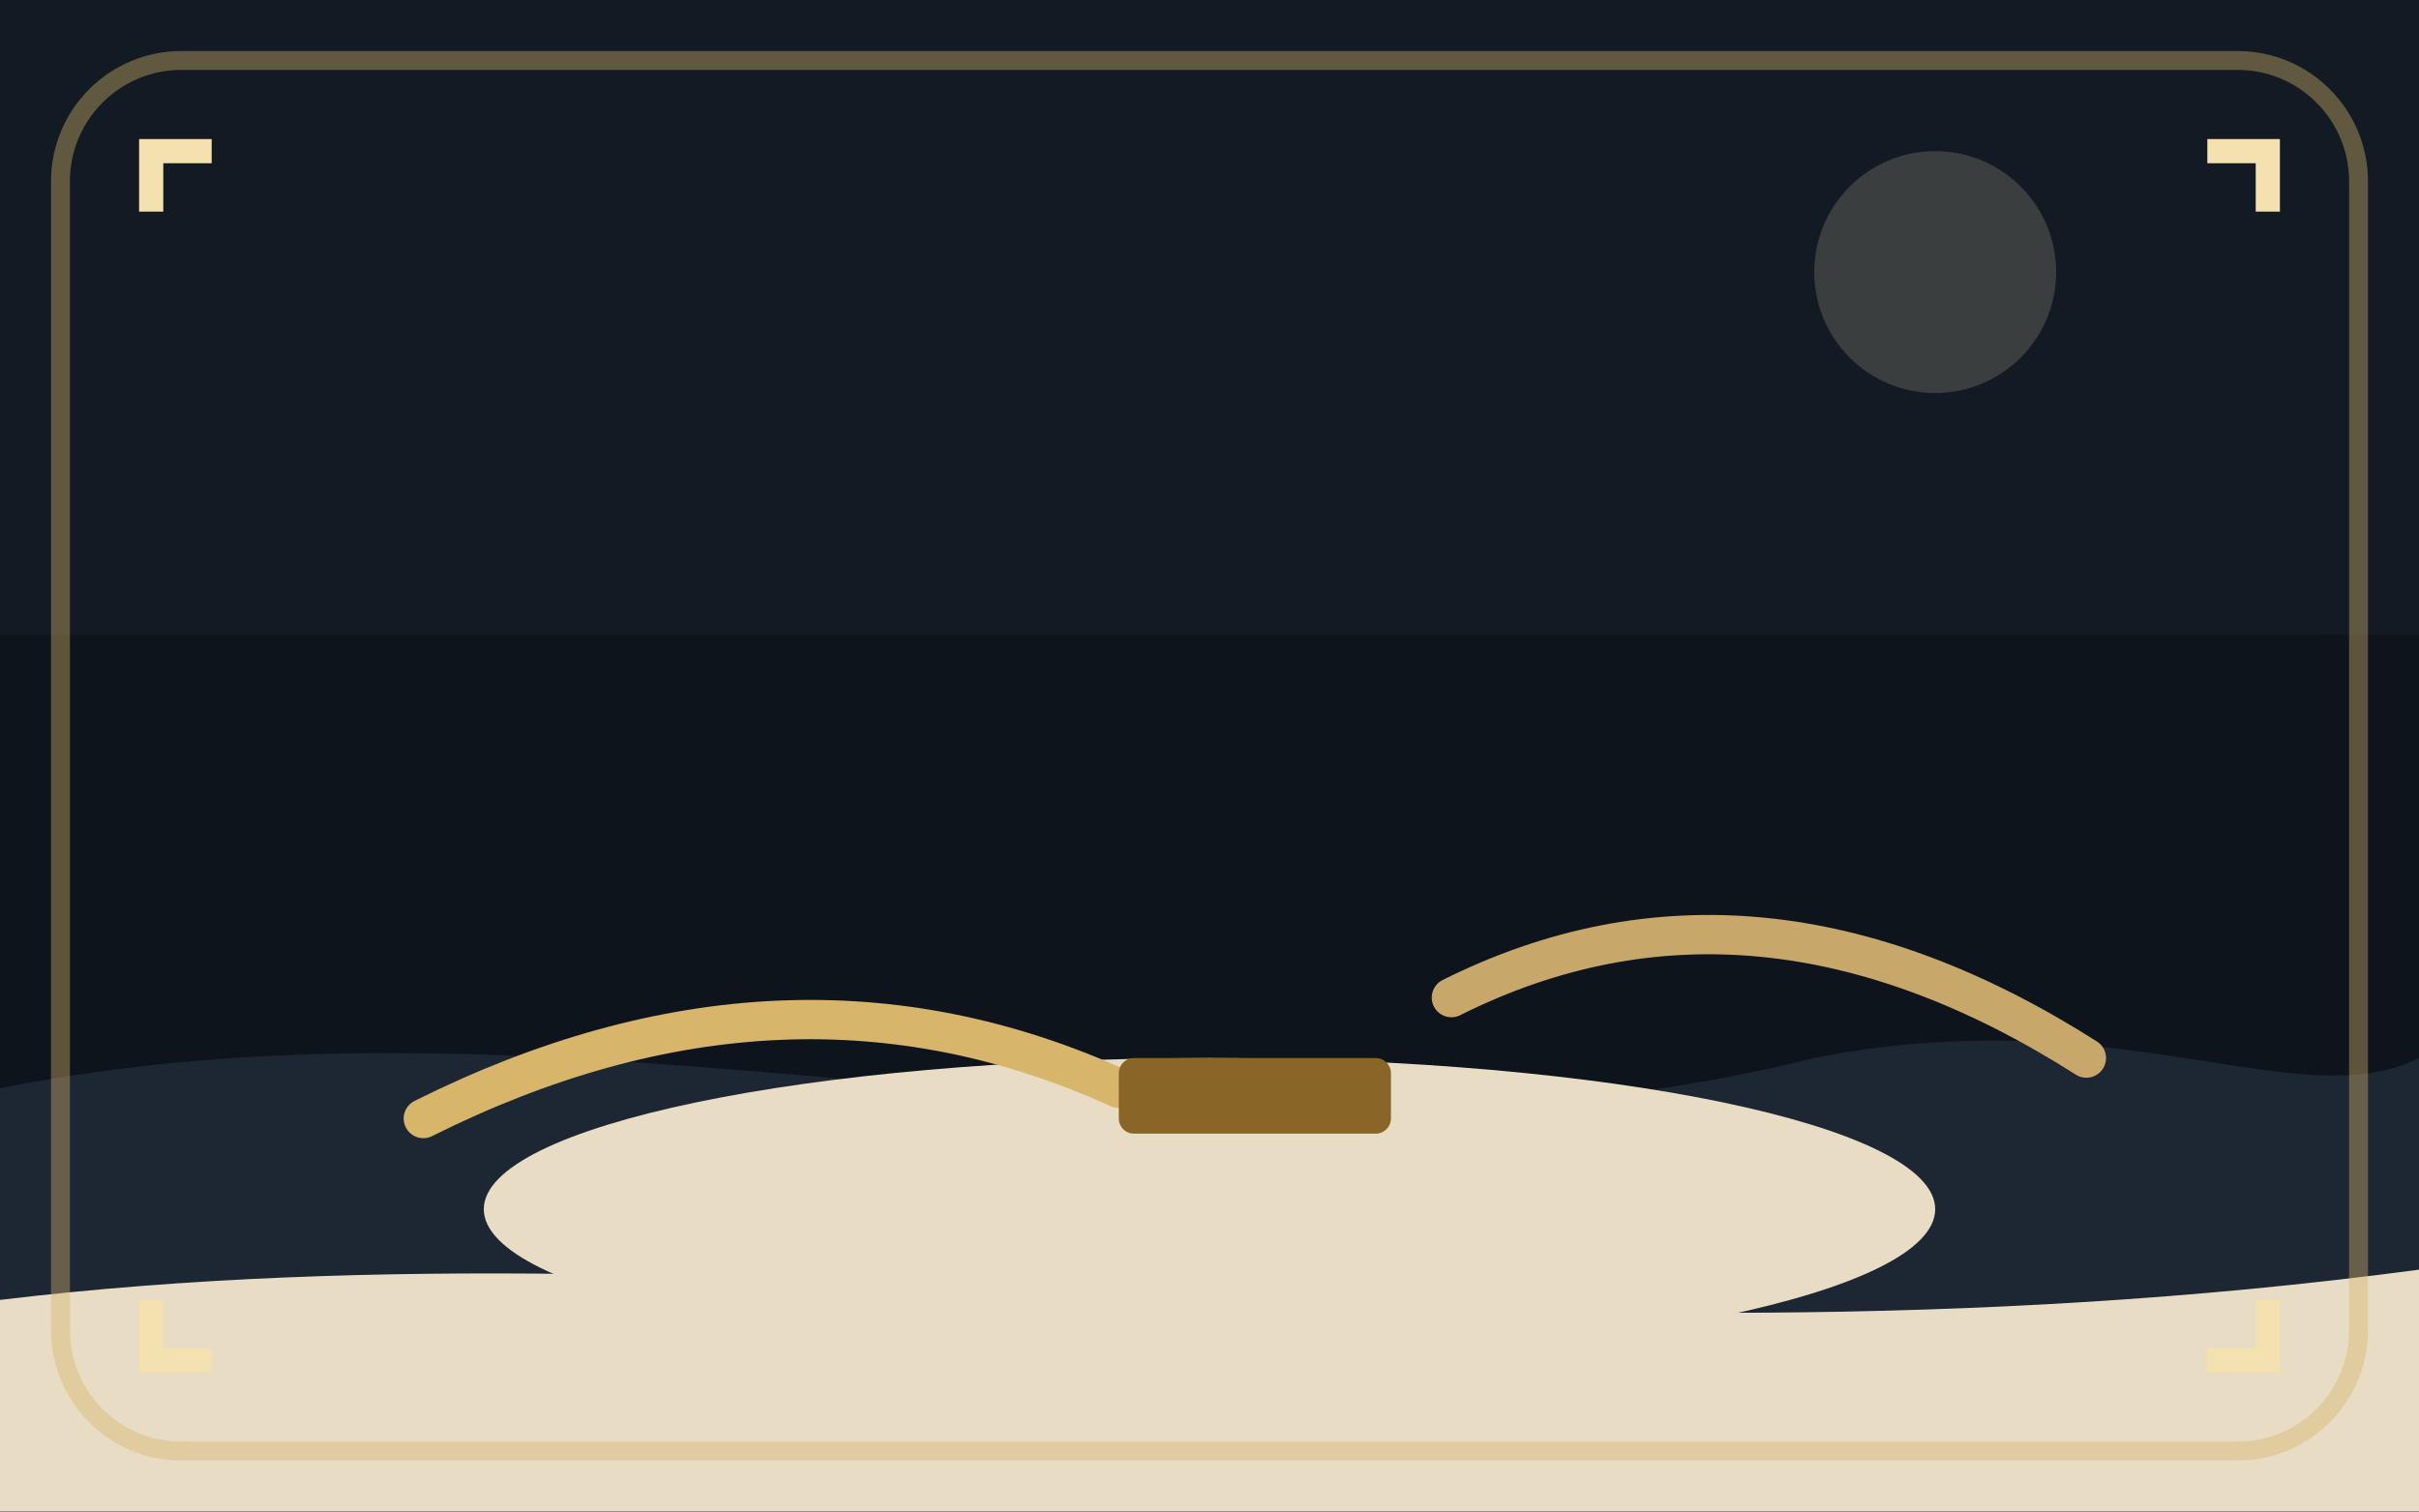
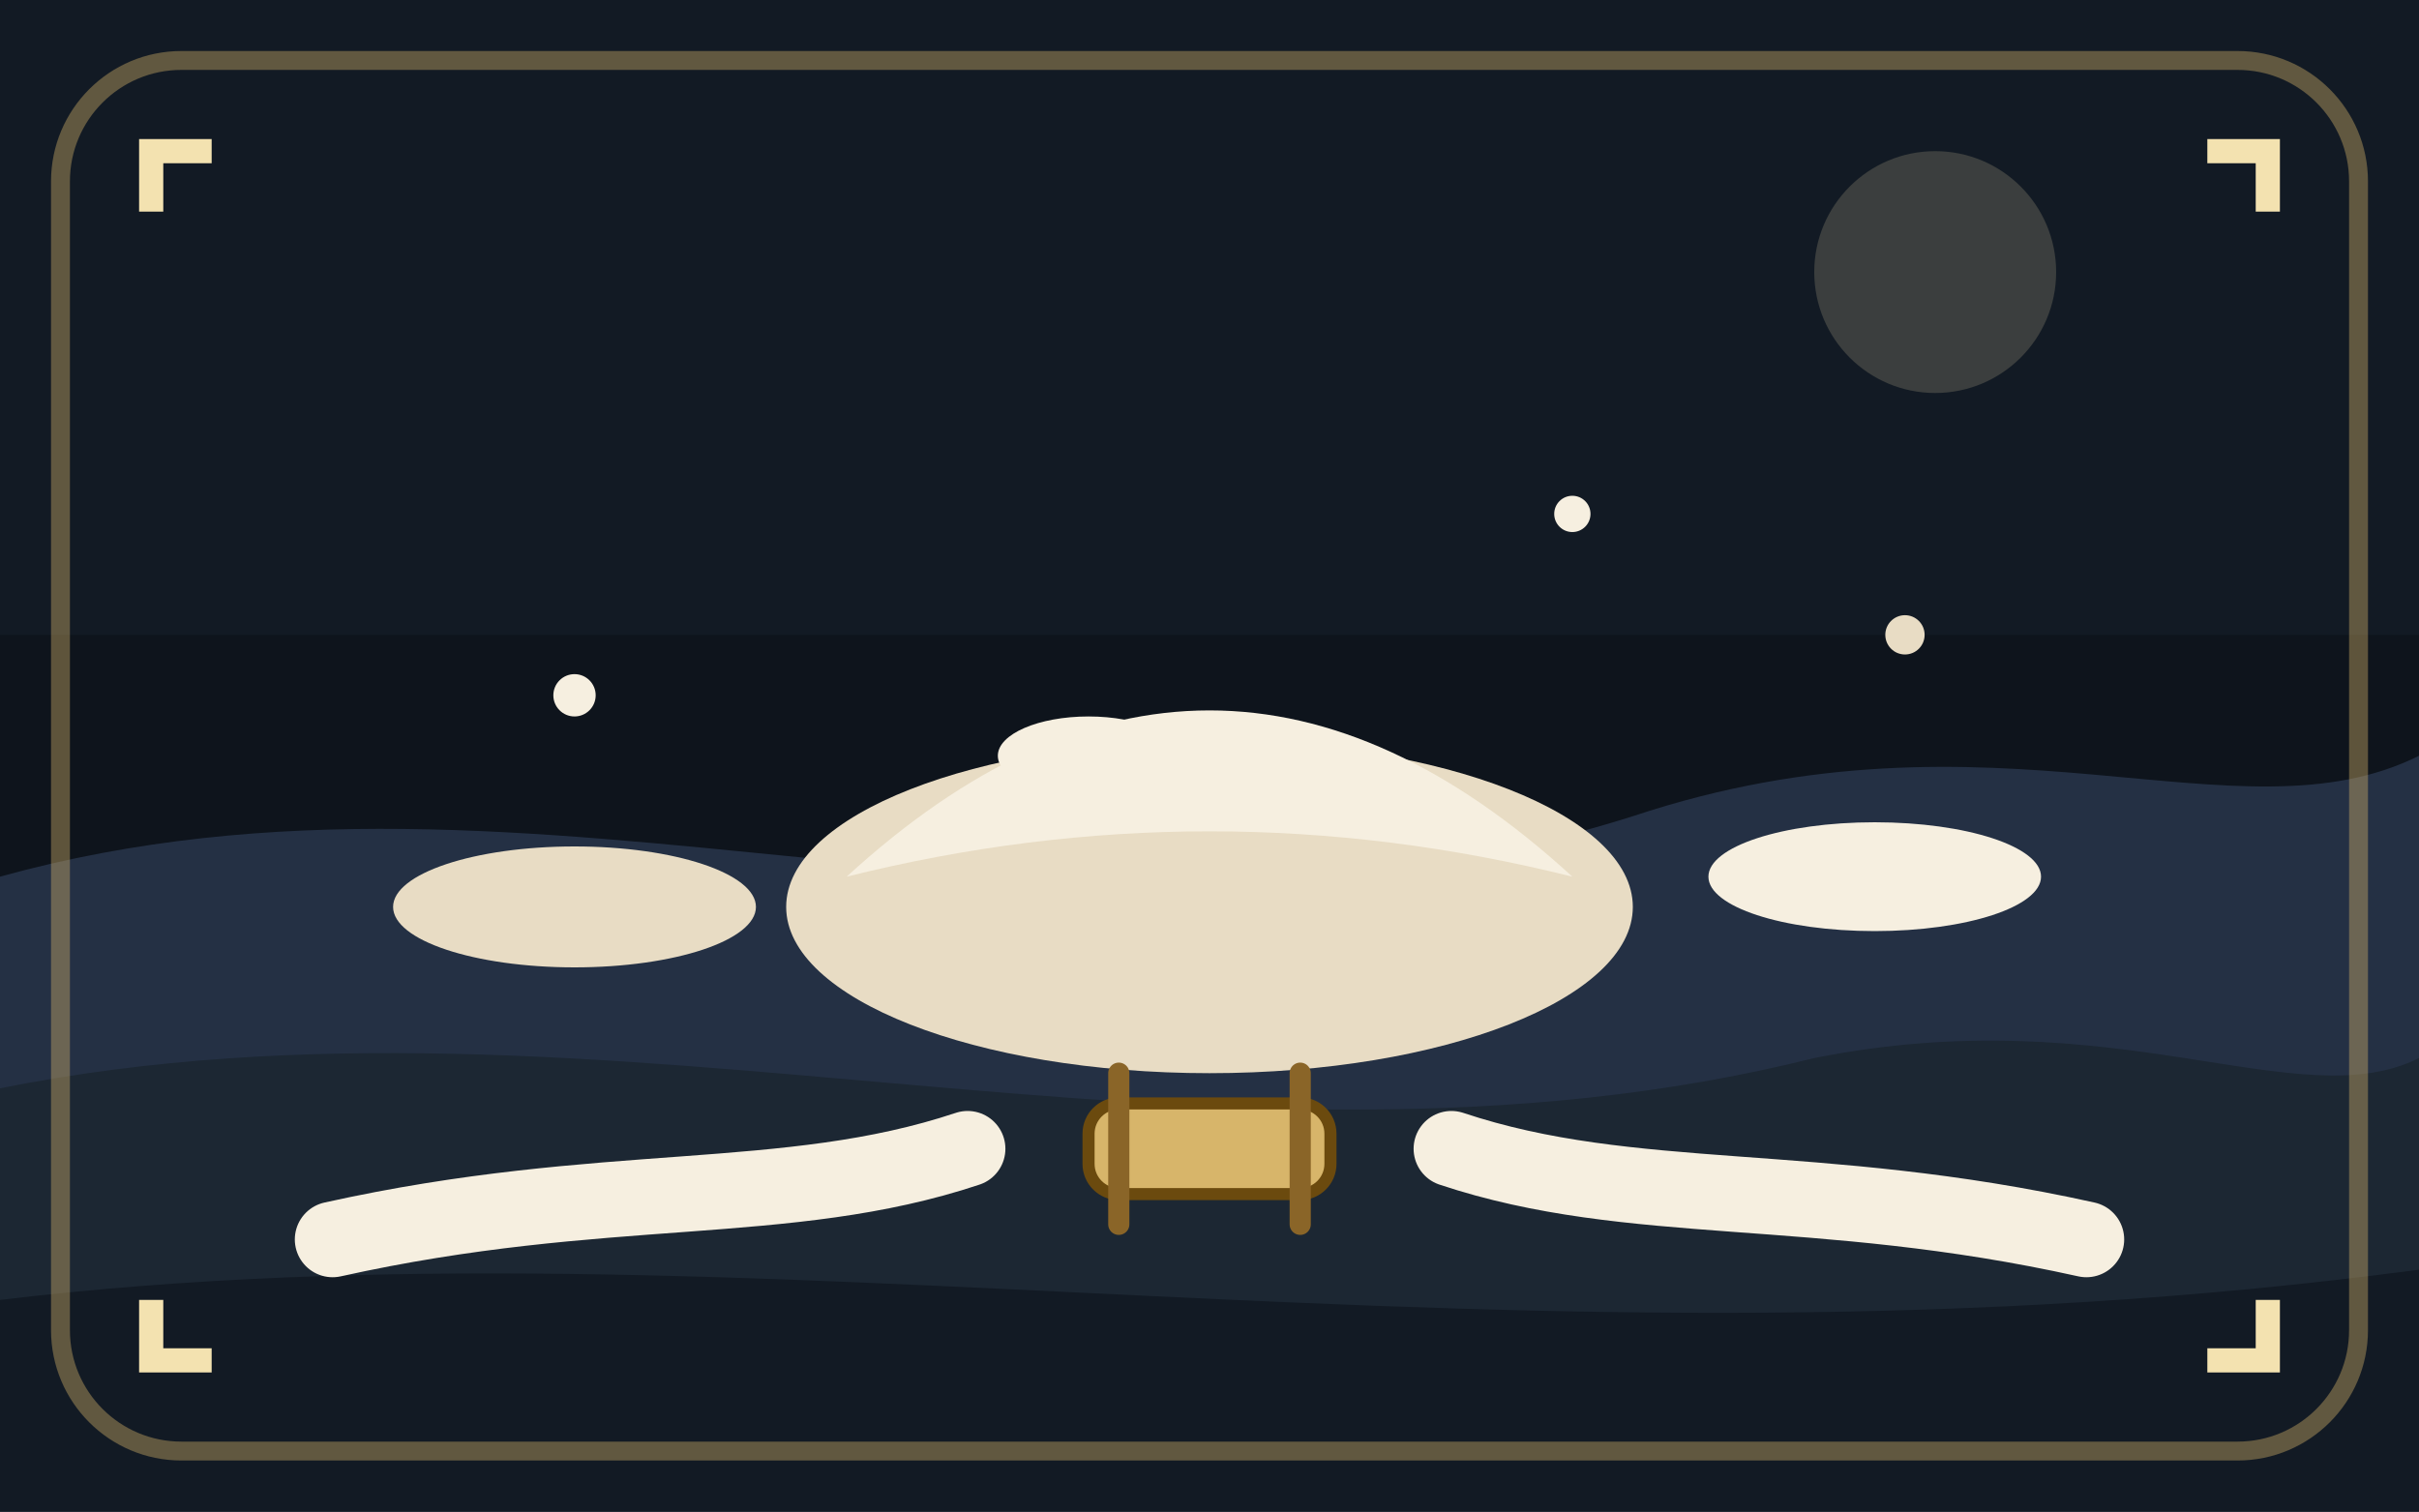
<svg xmlns="http://www.w3.org/2000/svg" viewBox="0 0 160 100">
  <rect width="160" height="100" fill="#0e141c" />
  <rect width="160" height="42" fill="#121a24" />
  <circle cx="128" cy="18" r="8" fill="#f3e2b0" opacity="0.18" />
-   <path d="M0 58 C36 48 70 66 108 54 C132 46 148 56 160 50 V100 H0 Z" fill="#0e141c" />
+   <path d="M0 58 C36 48 70 66 108 54 C132 46 148 56 160 50 V100 H0 Z" fill="#243044" />
  <path d="M0 72 C40 64 80 80 120 70 C140 66 152 74 160 70 V100 H0 Z" fill="#1c2733" />
-   <path d="M0 86 C50 80 100 92 160 84 V100 H0 Z" fill="#e8dcc4" />
-   <ellipse cx="80" cy="80" rx="48" ry="10" fill="#e8dcc4" />
-   <path d="M28 74 Q52 62 74 72" fill="none" stroke="#d7b56a" stroke-width="2.6" stroke-linecap="round" />
-   <path d="M96 66 Q116 56 138 70" fill="none" stroke="#c8a86a" stroke-width="2.6" stroke-linecap="round" />
-   <rect x="74" y="70" width="18" height="5" rx="1" fill="#8a6528" />
+   <path d="M0 86 C50 80 100 92 160 84 V100 H0 Z" fill="#121a24" />
+   <ellipse cx="38" cy="60" rx="12" ry="4" fill="#e8dcc4" />
+   <ellipse cx="124" cy="58" rx="11" ry="3.6" fill="#f6efe0" />
+   <ellipse cx="80" cy="60" rx="28" ry="11" fill="#e8dcc4" />
+   <path d="M56 58 Q80 36 104 58 Q80 52 56 58 Z" fill="#f6efe0" />
+   <ellipse cx="72" cy="50" rx="6" ry="2.6" fill="#f6efe0" />
+   <path d="M22 82 C40 78 52 80 64 76" fill="none" stroke="#f6efe0" stroke-width="5" stroke-linecap="round" />
+   <path d="M138 82 C120 78 108 80 96 76" fill="none" stroke="#f6efe0" stroke-width="5" stroke-linecap="round" />
+   <rect x="72" y="73" width="16" height="6" rx="2" fill="#d7b56a" stroke="#6b4a0e" stroke-width="0.8" />
+   <path d="M74 71 V81 M86 71 V81" fill="none" stroke="#8a6528" stroke-width="1.4" stroke-linecap="round" />
+   <circle cx="38" cy="46" r="1.4" fill="#f6efe0" />
+   <circle cx="126" cy="42" r="1.3" fill="#e8dcc4" />
+   <circle cx="104" cy="34" r="1.2" fill="#f6efe0" />
  <rect x="4" y="4" width="152" height="92" rx="8" fill="none" stroke="#d7b56a" stroke-opacity="0.4" stroke-width="1.25" />
  <g fill="none" stroke="#f3e2b0" stroke-width="1.6" stroke-linecap="butt">
    <path d="M10 14 V10 H14" />
    <path d="M146 10 H150 V14" />
    <path d="M10 86 V90 H14" />
    <path d="M150 86 V90 H146" />
  </g>
</svg>
